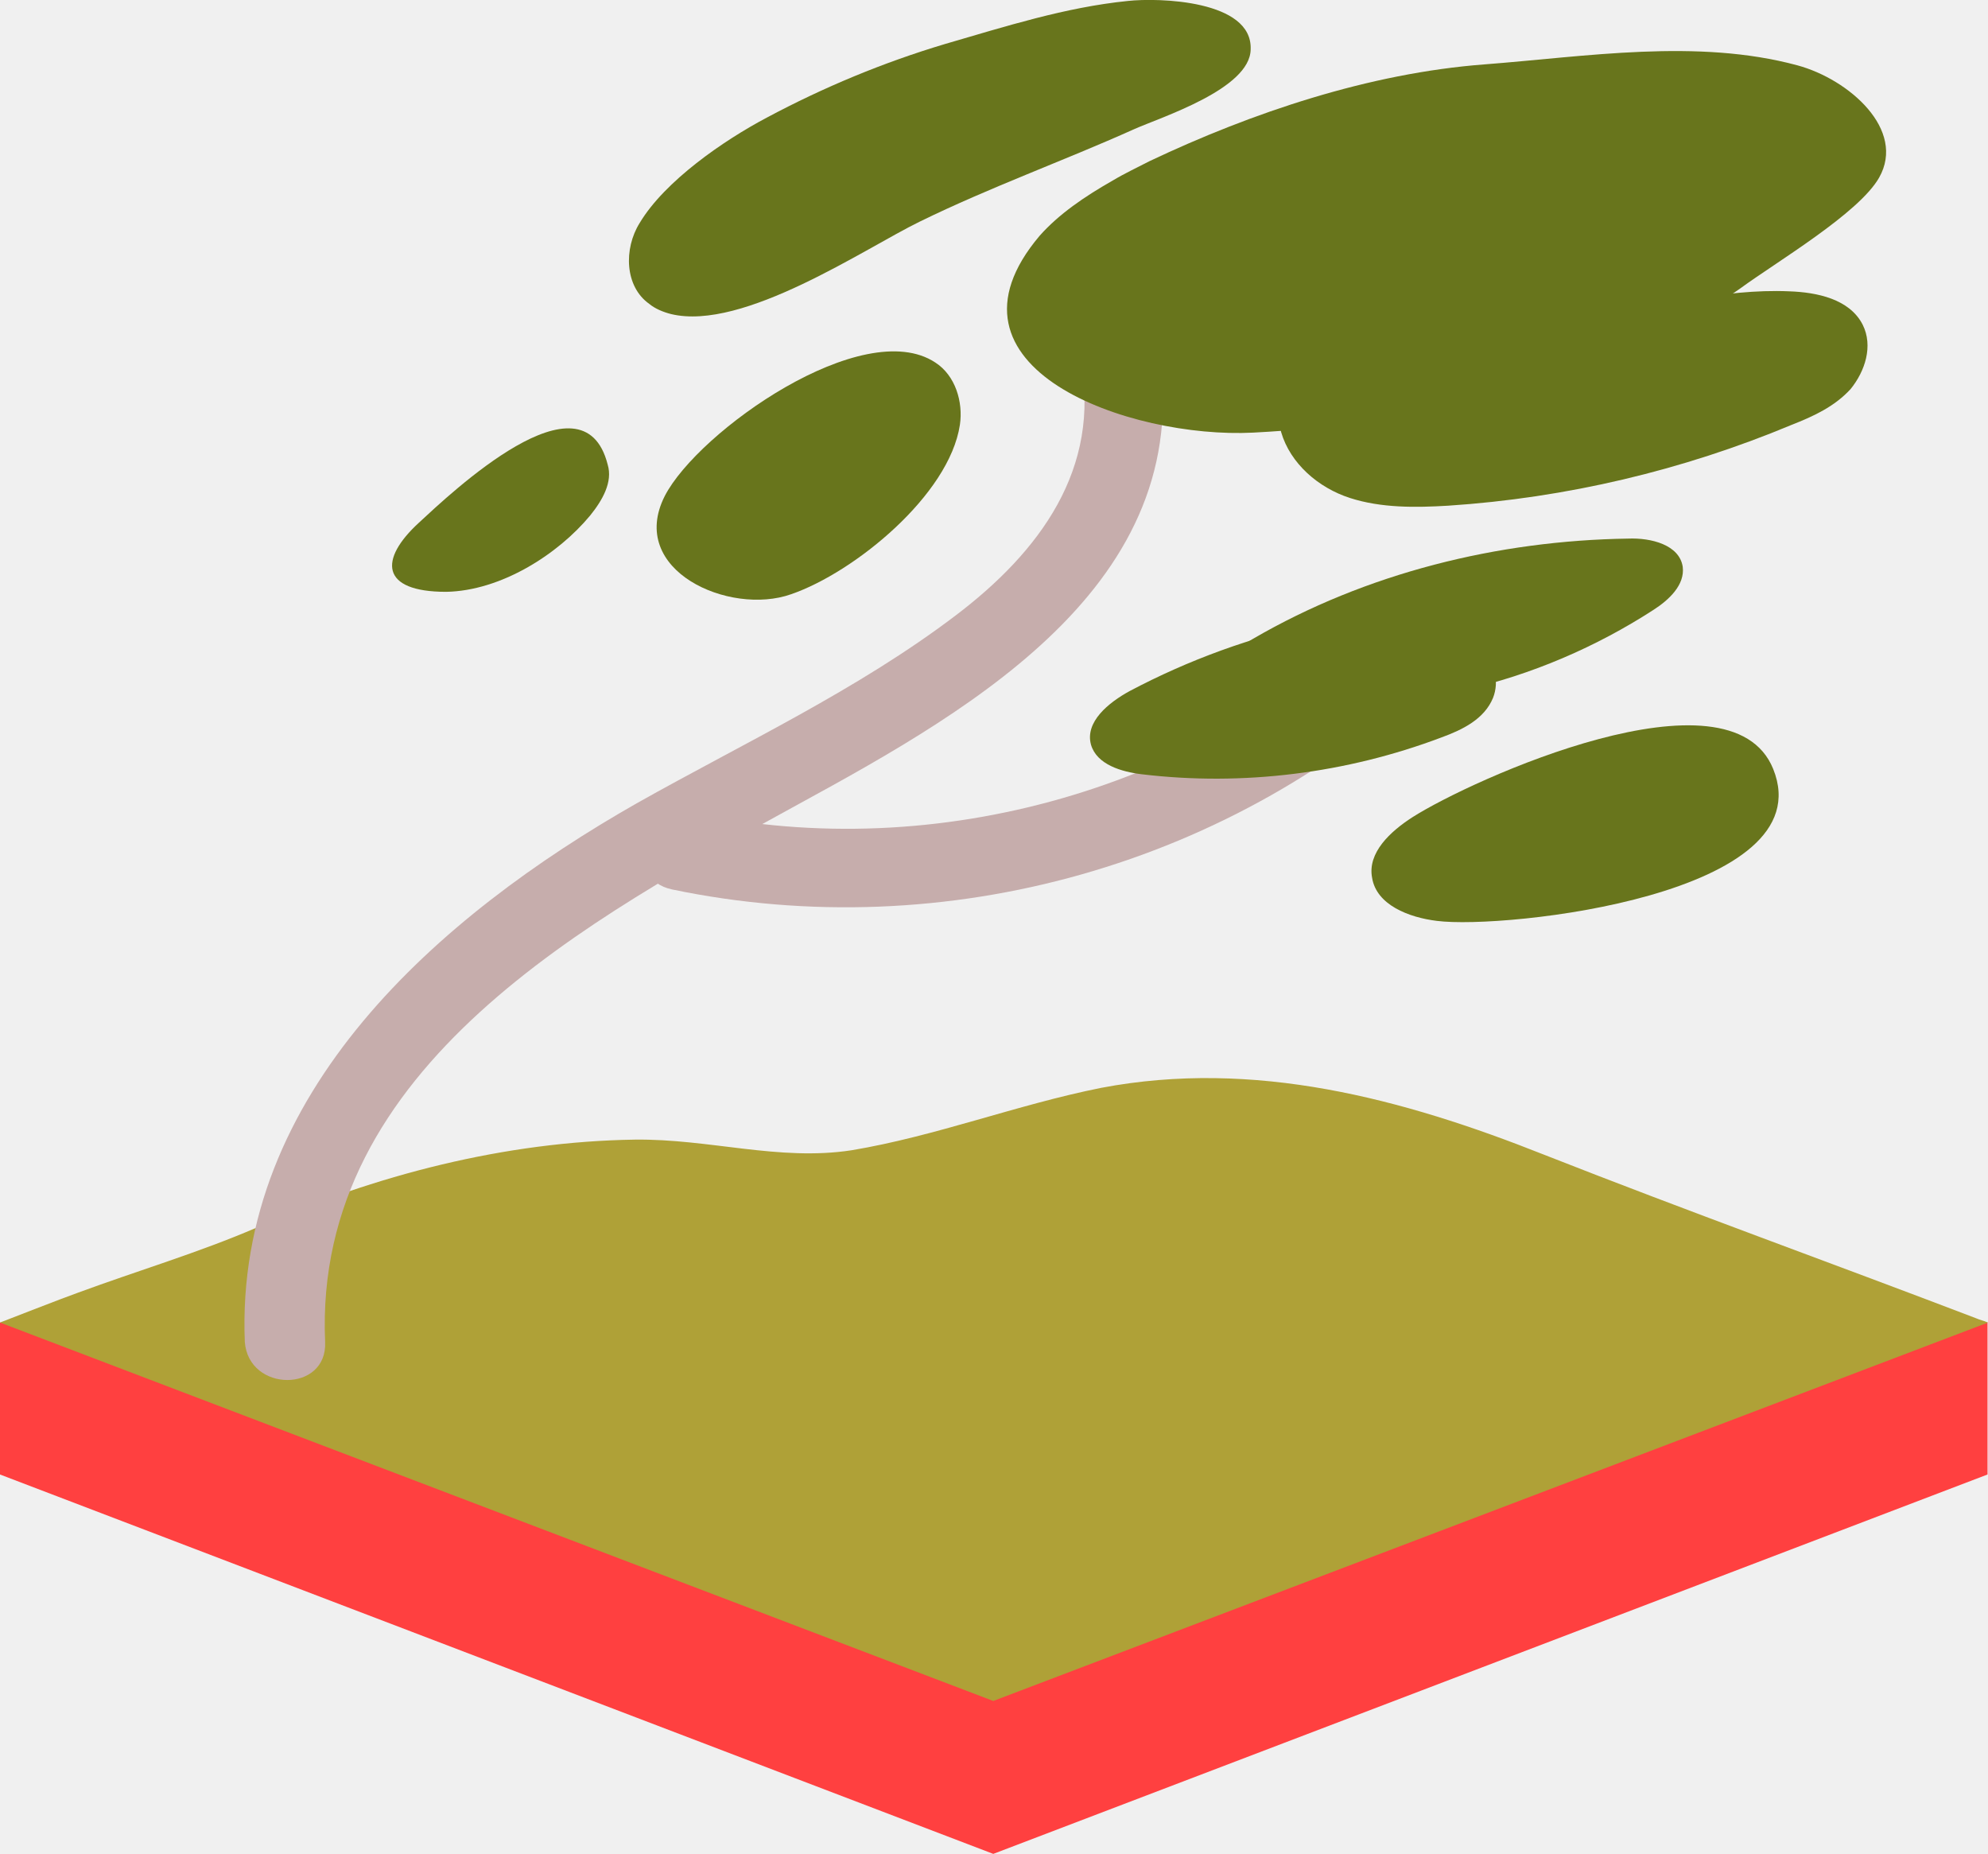
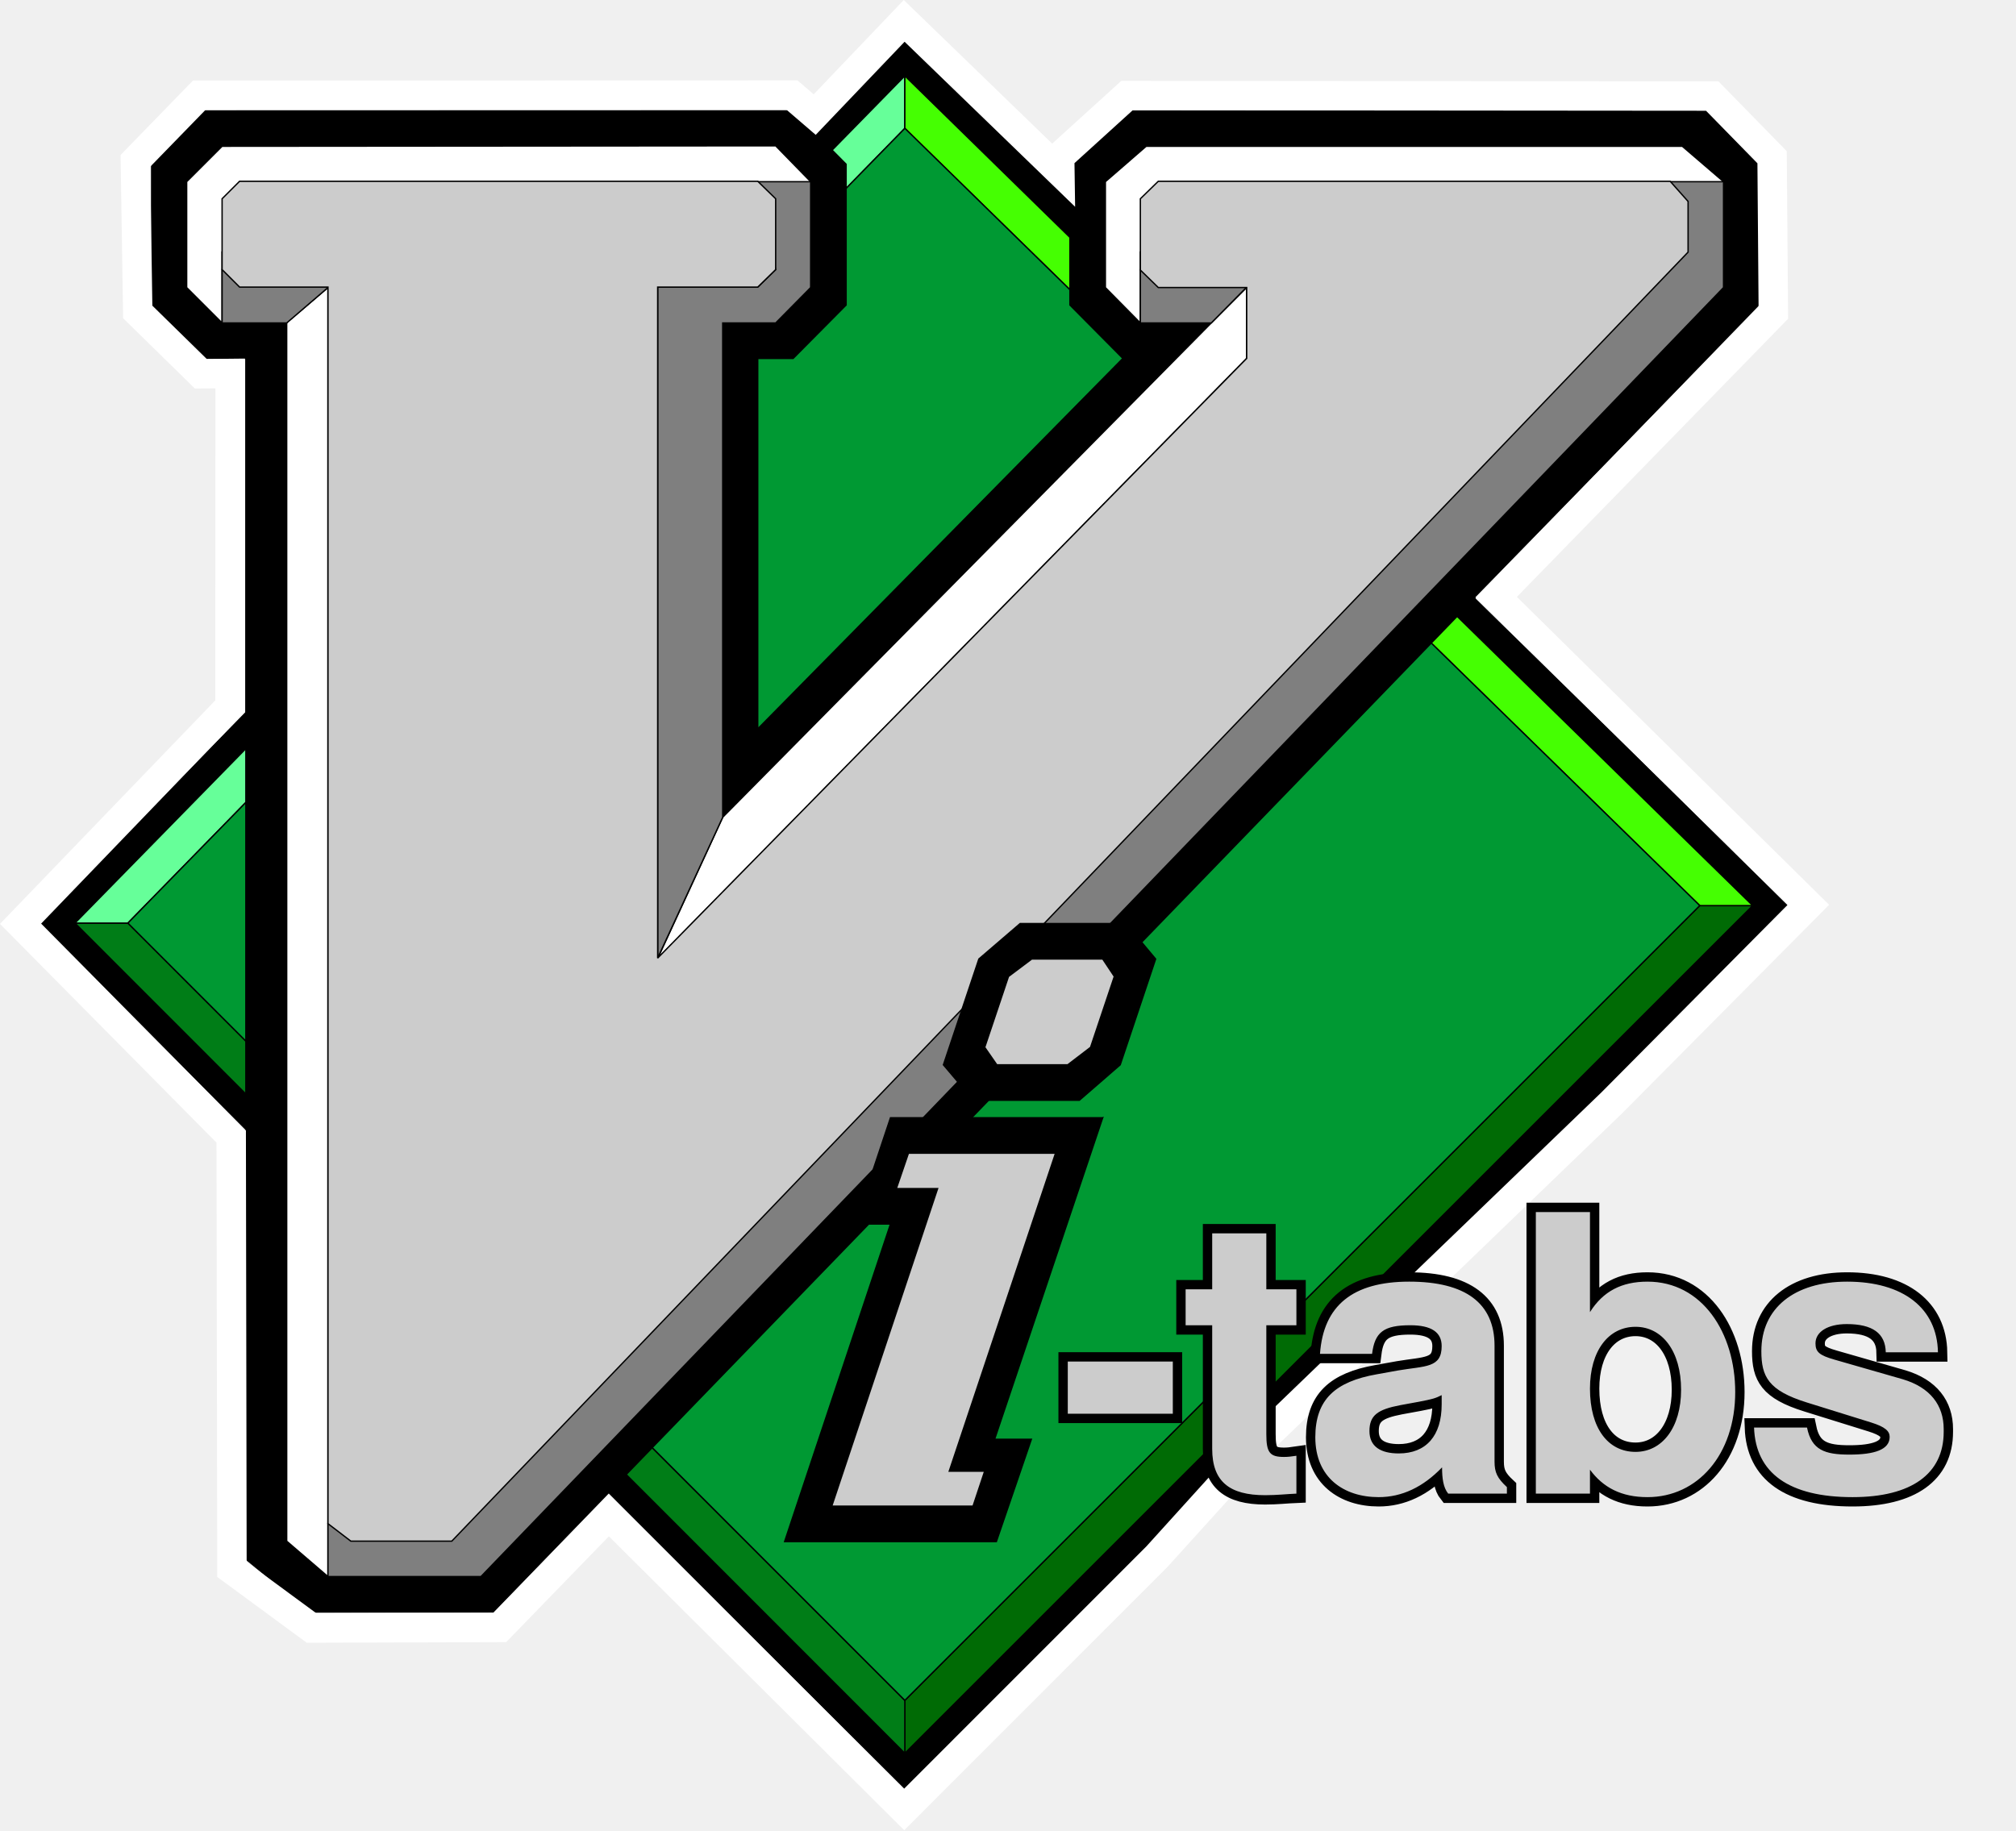
- <svg xmlns="http://www.w3.org/2000/svg" version="1.1" id="Layer_1" x="0px" y="0px" viewBox="1589.1 -0.1 410.9 383.1" enable-background="new 1589.1 -0.1 410.9 383.1" xml:space="preserve">
-   <polygon fill="#FF4040" points="1794.4,383 1589.1,304.6 1589.1,273.2 1794.4,291.5 1999.9,273.2 1999.9,304.6 " />
-   <path fill="#AFA137" d="M1794.4,351.4l-205.3-78.2c0,0,13.6-5.3,16.2-6.2c12.2-4.5,25-8.3,36.8-13.4c24.5-10.9,51.4-17.8,78.2-18.2  c15.4-0.2,29.8,4.5,44.8,2.2c17.4-2.9,34.1-9.4,51.6-12.9c31.6-6,62.3,2.2,91.5,13.8c30,11.8,59.2,22.3,89.3,33.8  c0.9,0.4,1.6,0.5,2.5,0.9L1794.4,351.4z" />
-   <g>
-     <g>
-       <path fill="#C6ADAC" d="M1656.3,277.2c-2.5-57,55.2-87.7,97.8-111.1c37.2-20.3,83.7-46.8,74.1-96.4c-2-10.3-17.8-6-15.8,4.4    c4.4,22.7-8.5,39.9-25.8,53c-20.3,15.4-43.7,26.3-65.9,38.8c-40.8,23.2-83.1,59.9-81,111.3    C1640.5,287.7,1656.8,287.7,1656.3,277.2L1656.3,277.2z" />
-     </g>
-   </g>
-   <g>
-     <g>
-       <path fill="#C6ADAC" d="M1728,183.7c56.6,11.8,116.4-5.1,158.3-45c7.6-7.3-4-18.9-11.6-11.6c-37.4,35.8-91.7,51.4-142.3,40.8    C1722,165.9,1717.6,181.5,1728,183.7L1728,183.7z" />
-     </g>
-   </g>
-   <g>
-     <path fill="#68751C" d="M1727.8,64.8c14.9,3.6,40.1-13.6,51.4-19.1c14.5-7.1,29.6-12.5,44.3-19.1c5.6-2.5,24-8.3,24.1-16.5   c0.4-10.2-19.1-10.7-25.4-10c-12.9,1.3-25.4,5.3-37.8,8.9c-12.7,3.8-25,8.9-36.8,15.2c-8.9,4.7-21.1,13.1-26.3,21.8   c-3.3,5.3-3.1,13.1,2,16.7C1724.5,63.7,1726.2,64.4,1727.8,64.8z" />
-     <path fill="#68751C" d="M1819.1,37.2c2.5-1.5,5.1-2.7,7.6-4c21.1-10,45.4-18.2,69.3-20c20.9-1.6,43.9-5.4,64.6,0.2   c10.7,2.9,22.5,13.3,16.9,23.2c-4.2,7.4-21.2,17.4-28.7,22.9c-27.4,19.4-65.7,28-100.7,29.8c-25.4,1.3-67.3-13.3-44.1-40.7   C1808,44.1,1813.3,40.5,1819.1,37.2z" />
-     <path fill="#68751C" d="M1958.9,60.1c5.8,0.2,12.5,1.6,15.2,6.9c2.2,4.4,0.5,9.6-2.5,13.3c-3.3,3.6-7.6,5.6-12.2,7.4   c-22.5,9.4-46.6,15.1-71,16.7c-6.7,0.4-13.8,0.5-20.3-1.6s-12.3-7.1-14.2-13.6c-4-15.1,29-20,37.9-21.6s17.8-2.7,26.7-3.1   C1932,63.5,1945.1,59.5,1958.9,60.1z" />
-     <path fill="#68751C" d="M1955.6,158.8c-8.9-22-62.4,2.2-74.6,10c-4.5,2.9-9.3,7.3-8.3,12.5c0.9,5.6,7.6,8.2,13.4,8.9   C1900.2,192,1966.1,184.8,1955.6,158.8z" />
-     <path fill="#68751C" d="M1787.5,87.7c-2.2,14.5-21.8,30.5-34.9,35c-12.7,4.5-33.9-4.9-26.1-20.3c6.9-13.4,41-37.4,55.9-27.6   C1786.6,77.5,1788.2,83,1787.5,87.7z" />
-     <path fill="#68751C" d="M1825.1,159.9c20.9,2.5,42.3-0.2,61.9-7.6c4.4-1.6,8.9-3.8,10.7-8.2c1.3-3.3,0.4-7.3-2.2-9.6   c-2.5-2.4-6.5-3.1-9.6-1.6c-5.8-6.4-16-5.8-24.5-4.2c-13.4,2.7-26.7,7.6-38.8,14c-4.4,2.4-9.3,6.4-8,11.1   C1815.8,157.9,1820.9,159.4,1825.1,159.9z" />
-     <path fill="#68751C" d="M1849.4,143c27.6,6.2,57.9-1.8,81.5-17.1c3.1-2,6.5-5.1,6-8.9c-0.7-4.5-6.5-6-11.3-5.8   c-26.9,0.4-54.1,7.1-77.5,20.7c-2.7,1.5-5.6,4-4.9,6.9C1844,141.4,1846.9,142.5,1849.4,143z" />
-     <g>
-       <path fill="#68751C" d="M1711.1,106.4c2.5-3.1,4.7-6.9,3.6-10.5c-5.1-20.1-32.5,6-39,12c-8.3,7.6-8,14.3,5.6,14.3    C1692.6,122,1704.4,114.5,1711.1,106.4z" />
-     </g>
-   </g>
+ <svg xmlns="http://www.w3.org/2000/svg" width="323.57" height="293.806" viewBox="0 0 323.57 293.806" version="1.1" id="svg90">
+   <defs id="defs94" />
+   <path fill-rule="evenodd" fill="#000000" fill-opacity="1" d="M 286.999,145.374 145.229,6.488 6.342,148.183 145.229,287.144 286.999,145.374" id="path2" />
+   <path fill="none" stroke-width="0.216" stroke-linecap="butt" stroke-linejoin="miter" stroke="#000000" stroke-opacity="1" stroke-miterlimit="2.613" d="M 286.999,145.374 145.229,6.488 6.342,148.183 145.229,287.144 Z m 0,0" id="path4" />
+   <path fill-rule="evenodd" fill="#006b05" fill-opacity="1" d="m 272.815,145.374 h 8.496 L 145.229,281.456 v -8.496 L 272.815,145.374" id="path6" />
+   <path fill="none" stroke-width="0.216" stroke-linecap="butt" stroke-linejoin="miter" stroke="#000000" stroke-opacity="1" stroke-miterlimit="2.613" d="m 272.815,145.374 h 8.496 L 145.229,281.456 v -8.496 z m 0,0" id="path8" />
+   <path fill-rule="evenodd" fill="#007d17" fill-opacity="1" d="m 12.03,148.183 h 8.496 l 124.703,124.777 v 8.496 L 12.03,148.183" id="path10" />
+   <path fill="none" stroke-width="0.216" stroke-linecap="butt" stroke-linejoin="miter" stroke="#000000" stroke-opacity="1" stroke-miterlimit="2.613" d="m 12.03,148.183 h 8.496 l 124.703,124.777 v 8.496 z m 0,0" id="path12" />
+   <path fill-rule="evenodd" fill="#66ff99" fill-opacity="1" d="m 145.229,20.601 v -8.426 L 12.03,148.183 h 8.496 L 145.229,20.601" id="path14" />
+   <path fill="none" stroke-width="0.216" stroke-linecap="butt" stroke-linejoin="miter" stroke="#000000" stroke-opacity="1" stroke-miterlimit="2.613" d="m 145.229,20.601 v -8.426 L 12.03,148.183 h 8.496 z m 0,0" id="path16" />
+   <path fill-rule="evenodd" fill="#45ff02" fill-opacity="1" d="m 145.229,12.175 v 8.426 L 272.815,145.374 h 8.496 L 145.229,12.175" id="path18" />
+   <path fill="none" stroke-width="0.216" stroke-linecap="butt" stroke-linejoin="miter" stroke="#000000" stroke-opacity="1" stroke-miterlimit="2.613" d="m 145.229,12.175 v 8.426 L 272.815,145.374 h 8.496 z m 0,0" id="path20" />
+   <path fill-rule="evenodd" fill="#009933" fill-opacity="1" d="M 145.229,272.96 272.815,145.374 145.229,20.601 20.526,148.183 145.229,272.96" id="path22" />
+   <path fill="none" stroke-width="0.216" stroke-linecap="butt" stroke-linejoin="miter" stroke="#000000" stroke-opacity="1" stroke-miterlimit="2.613" d="M 145.229,272.96 272.815,145.374 145.229,20.601 20.526,148.183 Z m 0,0" id="path24" />
+   <path fill-rule="evenodd" fill="#000000" fill-opacity="1" d="m 171.725,48.968 8.496,8.566 -58.605,59.473 V 57.535 h 5.688 l 8.496,-8.566 v -22.609 l -8.496,-8.566 H 32.838 l -8.496,8.566 v 22.609 l 8.496,8.566 h 6.625 V 250.281 L 49.831,258.777 H 79.135 L 282.245,48.968 v -22.609 l -8.496,-8.566 h -92.59 l -9.434,8.566 v 22.609" id="path26" />
+   <path fill="none" stroke-width="0.216" stroke-linecap="butt" stroke-linejoin="miter" stroke="#000000" stroke-opacity="1" stroke-miterlimit="2.613" d="m 171.725,48.968 8.496,8.566 -58.605,59.473 V 57.535 h 5.688 l 8.496,-8.566 v -22.609 l -8.496,-8.566 H 32.838 l -8.496,8.566 v 22.609 l 8.496,8.566 h 6.625 V 250.281 L 49.831,258.777 H 79.135 L 282.245,48.968 v -22.609 l -8.496,-8.566 h -92.59 l -9.434,8.566 z m 0,0" id="path28" />
+   <path fill-rule="evenodd" fill="#ffffff" fill-opacity="1" d="m 35.647,51.847 -5.687,-5.688 v -16.992 l 5.687,-5.688 88.848,-0.07 5.617,5.758 -5.617,2.738 -2.879,-2.738 -85.969,14.113 v 8.566" id="path30" />
+   <path fill="none" stroke-width="0.216" stroke-linecap="butt" stroke-linejoin="miter" stroke="#000000" stroke-opacity="1" stroke-miterlimit="2.613" d="m 35.647,51.847 -5.687,-5.688 v -16.992 l 5.687,-5.688 88.848,-0.07 5.617,5.758 -5.617,2.738 -2.879,-2.738 -85.969,14.113 z m 0,0" id="path32" />
+   <path fill-rule="evenodd" fill="#ffffff" fill-opacity="1" d="m 52.639,253.089 -6.625,-5.688 V 51.777 l 6.625,-5.617 V 253.089" id="path34" />
+   <path fill="none" stroke-width="0.216" stroke-linecap="butt" stroke-linejoin="miter" stroke="#000000" stroke-opacity="1" stroke-miterlimit="2.613" d="m 52.639,253.089 -6.625,-5.688 V 51.777 l 6.625,-5.617 z m 0,0" id="path36" />
+   <path fill-rule="evenodd" fill="#ffffff" fill-opacity="1" d="m 194.405,51.847 5.688,-5.688 v 11.375 l -94.535,96.336 10.441,-22.68 78.406,-79.344" id="path38" />
+   <path fill="none" stroke-width="0.216" stroke-linecap="butt" stroke-linejoin="miter" stroke="#000000" stroke-opacity="1" stroke-miterlimit="2.613" d="m 194.405,51.847 5.688,-5.688 v 11.375 l -94.535,96.336 10.441,-22.68 z m 0,0" id="path40" />
+   <path fill-rule="evenodd" fill="#7f7f7f" fill-opacity="1" d="m 54.581,43.351 -1.941,2.809 -6.625,5.688 H 35.647 v -11.375 l 18.934,2.879" id="path42" />
+   <path fill="none" stroke-width="0.216" stroke-linecap="butt" stroke-linejoin="miter" stroke="#000000" stroke-opacity="1" stroke-miterlimit="2.613" d="m 54.581,43.351 -1.941,2.809 -6.625,5.688 H 35.647 v -11.375 z m 0,0" id="path44" />
+   <path fill-rule="evenodd" fill="#7f7f7f" fill-opacity="1" d="m 115.999,51.847 v 79.344 l -10.441,22.609 V 46.089 h 16.059 l 2.879,-2.809 -2.879,-14.113 h 8.496 v 16.992 l -5.617,5.688 h -8.496" id="path46" />
+   <path fill="none" stroke-width="0.216" stroke-linecap="butt" stroke-linejoin="miter" stroke="#000000" stroke-opacity="1" stroke-miterlimit="2.613" d="m 115.999,51.847 v 79.344 l -10.441,22.609 V 46.089 h 16.059 l 2.879,-2.809 -2.879,-14.113 h 8.496 v 16.992 l -5.617,5.688 z m 0,0" id="path48" />
+   <path fill-rule="evenodd" fill="#ffffff" fill-opacity="1" d="m 183.03,51.847 -5.617,-5.688 v -16.992 l 6.555,-5.688 h 86.039 l 6.625,5.688 -9.504,8.496 -84.098,5.617 v 8.566" id="path50" />
+   <path fill="none" stroke-width="0.216" stroke-linecap="butt" stroke-linejoin="miter" stroke="#000000" stroke-opacity="1" stroke-miterlimit="2.613" d="m 183.03,51.847 -5.617,-5.688 v -16.992 l 6.555,-5.688 h 86.039 l 6.625,5.688 -9.504,8.496 -84.098,5.617 z m 0,0" id="path52" />
+   <path fill-rule="evenodd" fill="#7f7f7f" fill-opacity="1" d="M 276.631,46.16 77.19,253.089 H 52.639 v -8.496 H 70.639 L 270.006,40.472 267.127,29.167 h 9.504 v 16.992" id="path54" />
+   <path fill="none" stroke-width="0.216" stroke-linecap="butt" stroke-linejoin="miter" stroke="#000000" stroke-opacity="1" stroke-miterlimit="2.613" d="M 276.631,46.16 77.19,253.089 H 52.639 v -8.496 H 70.639 L 270.006,40.472 267.127,29.167 h 9.504 z m 0,0" id="path56" />
+   <path fill-rule="evenodd" fill="#7f7f7f" fill-opacity="1" d="m 201.967,43.351 -1.945,2.809 -5.617,5.688 h -11.375 v -11.375 l 18.938,2.879" id="path58" />
+   <path fill="none" stroke-width="0.216" stroke-linecap="butt" stroke-linejoin="miter" stroke="#000000" stroke-opacity="1" stroke-miterlimit="2.613" d="m 201.967,43.351 -1.945,2.809 -5.617,5.688 h -11.375 v -11.375 z m 0,0" id="path60" />
+   <path fill-rule="evenodd" fill="#cccccc" fill-opacity="1" d="M 105.557,153.8 V 46.089 h 16.059 l 2.879,-2.809 v -11.375 l -2.879,-2.809 H 38.456 l -2.809,2.809 v 11.375 l 2.809,2.809 H 52.639 V 244.593 l 3.672,2.809 H 72.51 L 270.94,40.472 v -8.137 l -2.879,-3.238 h -82.152 l -2.879,2.809 v 11.445 l 2.879,2.809 h 14.184 v 11.375 l -94.535,96.266" id="path62" />
+   <path fill="none" stroke-width="0.216" stroke-linecap="butt" stroke-linejoin="miter" stroke="#000000" stroke-opacity="1" stroke-miterlimit="2.613" d="M 105.557,153.8 V 46.089 h 16.059 l 2.879,-2.809 v -11.375 l -2.879,-2.809 H 38.456 l -2.809,2.809 v 11.375 l 2.809,2.809 H 52.639 V 244.593 l 3.672,2.809 H 72.51 L 270.94,40.472 v -8.137 l -2.879,-3.238 h -82.152 l -2.879,2.809 v 11.445 l 2.879,2.809 h 14.184 v 11.375 z m 0,0" id="path64" />
+   <path fill-rule="evenodd" fill="#000000" fill-opacity="1" d="m 157.112,153.945 6.621,-5.688 h 16.992 l 4.754,5.688 -5.688,16.992 -6.555,5.688 h -16.992 l -4.824,-5.688 5.691,-16.992" id="path66" />
+   <path fill="none" stroke-width="0.216" stroke-linecap="butt" stroke-linejoin="miter" stroke="#000000" stroke-opacity="1" stroke-miterlimit="2.613" d="m 157.112,153.945 6.621,-5.688 h 16.992 l 4.754,5.688 -5.688,16.992 -6.555,5.688 h -16.992 l -4.824,-5.688 z m 0,0" id="path68" />
+   <path fill-rule="evenodd" fill="#000000" fill-opacity="1" d="m 176.983,179.433 -17.352,51.621 h 5.902 l -5.617,16.418 h -33.984 l 16.992,-50.977 h -5.688 z m -39.746,17.062 5.688,-17.062 h 34.059" id="path78" />
+   <path fill="none" stroke-width="0.216" stroke-linecap="butt" stroke-linejoin="miter" stroke="#000000" stroke-opacity="1" stroke-miterlimit="2.613" d="m 176.983,179.433 -17.352,51.621 h 5.902 l -5.617,16.418 h -33.984 l 16.992,-50.977 h -5.688 z m -39.746,17.062 5.688,-17.062 h 34.059 z m 0,0" id="path80" />
+   <path fill-rule="evenodd" fill="#cccccc" fill-opacity="1" d="m 156.174,241.785 1.871,-5.617 h -5.688 l 17.062,-51.047 h -23.613 l -1.945,5.688 h 6.625 l -16.992,50.977 h 22.68" id="path82" />
+   <path fill="none" stroke-width="0.216" stroke-linecap="butt" stroke-linejoin="miter" stroke="#000000" stroke-opacity="1" stroke-miterlimit="2.613" d="m 156.174,241.785 1.871,-5.617 h -5.688 l 17.062,-51.047 h -23.613 l -1.945,5.688 h 6.625 l -16.992,50.977 z m 0,0" id="path84" />
+   <path fill-rule="evenodd" fill="#cccccc" fill-opacity="1" d="m 175.038,168.128 3.816,-11.375 -1.871,-2.809 h -11.379 l -3.742,2.809 -3.816,11.375 1.945,2.809 h 11.375 l 3.672,-2.809" id="path86" />
+   <path fill="none" stroke-width="0.216" stroke-linecap="butt" stroke-linejoin="miter" stroke="#000000" stroke-opacity="1" stroke-miterlimit="2.613" d="m 175.038,168.128 3.816,-11.375 -1.871,-2.809 h -11.379 l -3.742,2.809 -3.816,11.375 1.945,2.809 h 11.375 z m 0,0" id="path88" />
+   <path id="path493" d="m 145.121,3.352 -14.359,15.043 -3.643,-3.131 -95.145,0.025 -10.246,10.537 0.379,24.25 10.125,9.924 4.706,-0.049 -0.022,53.431 -33.614,34.909 33.808,34.166 0.118,69.495 12.778,9.394 30.239,-0.095 17.45,-17.988 47.427,47.205 40.566,-40.579 17.815,-19.678 55.19,-53.173 31.538,-31.772 -50.099,-49.416 44.492,-45.633 -0.201,-24.974 -9.604,-9.824 -93.934,-0.078 -10.807,9.815 0.035,2.386 z" style="fill:none;stroke:#ffffff;stroke-width:4.724;stroke-dasharray:none;stroke-opacity:1" />
+   <text x="169.768" y="239.773" font-family="'Arial Black', Impact, 'Helvetica Neue', sans-serif" font-weight="900" font-size="62px" letter-spacing="-1" fill="#cccccc" stroke="#000000" stroke-width="3" paint-order="stroke fill" id="text1">-tabs</text>
</svg>
